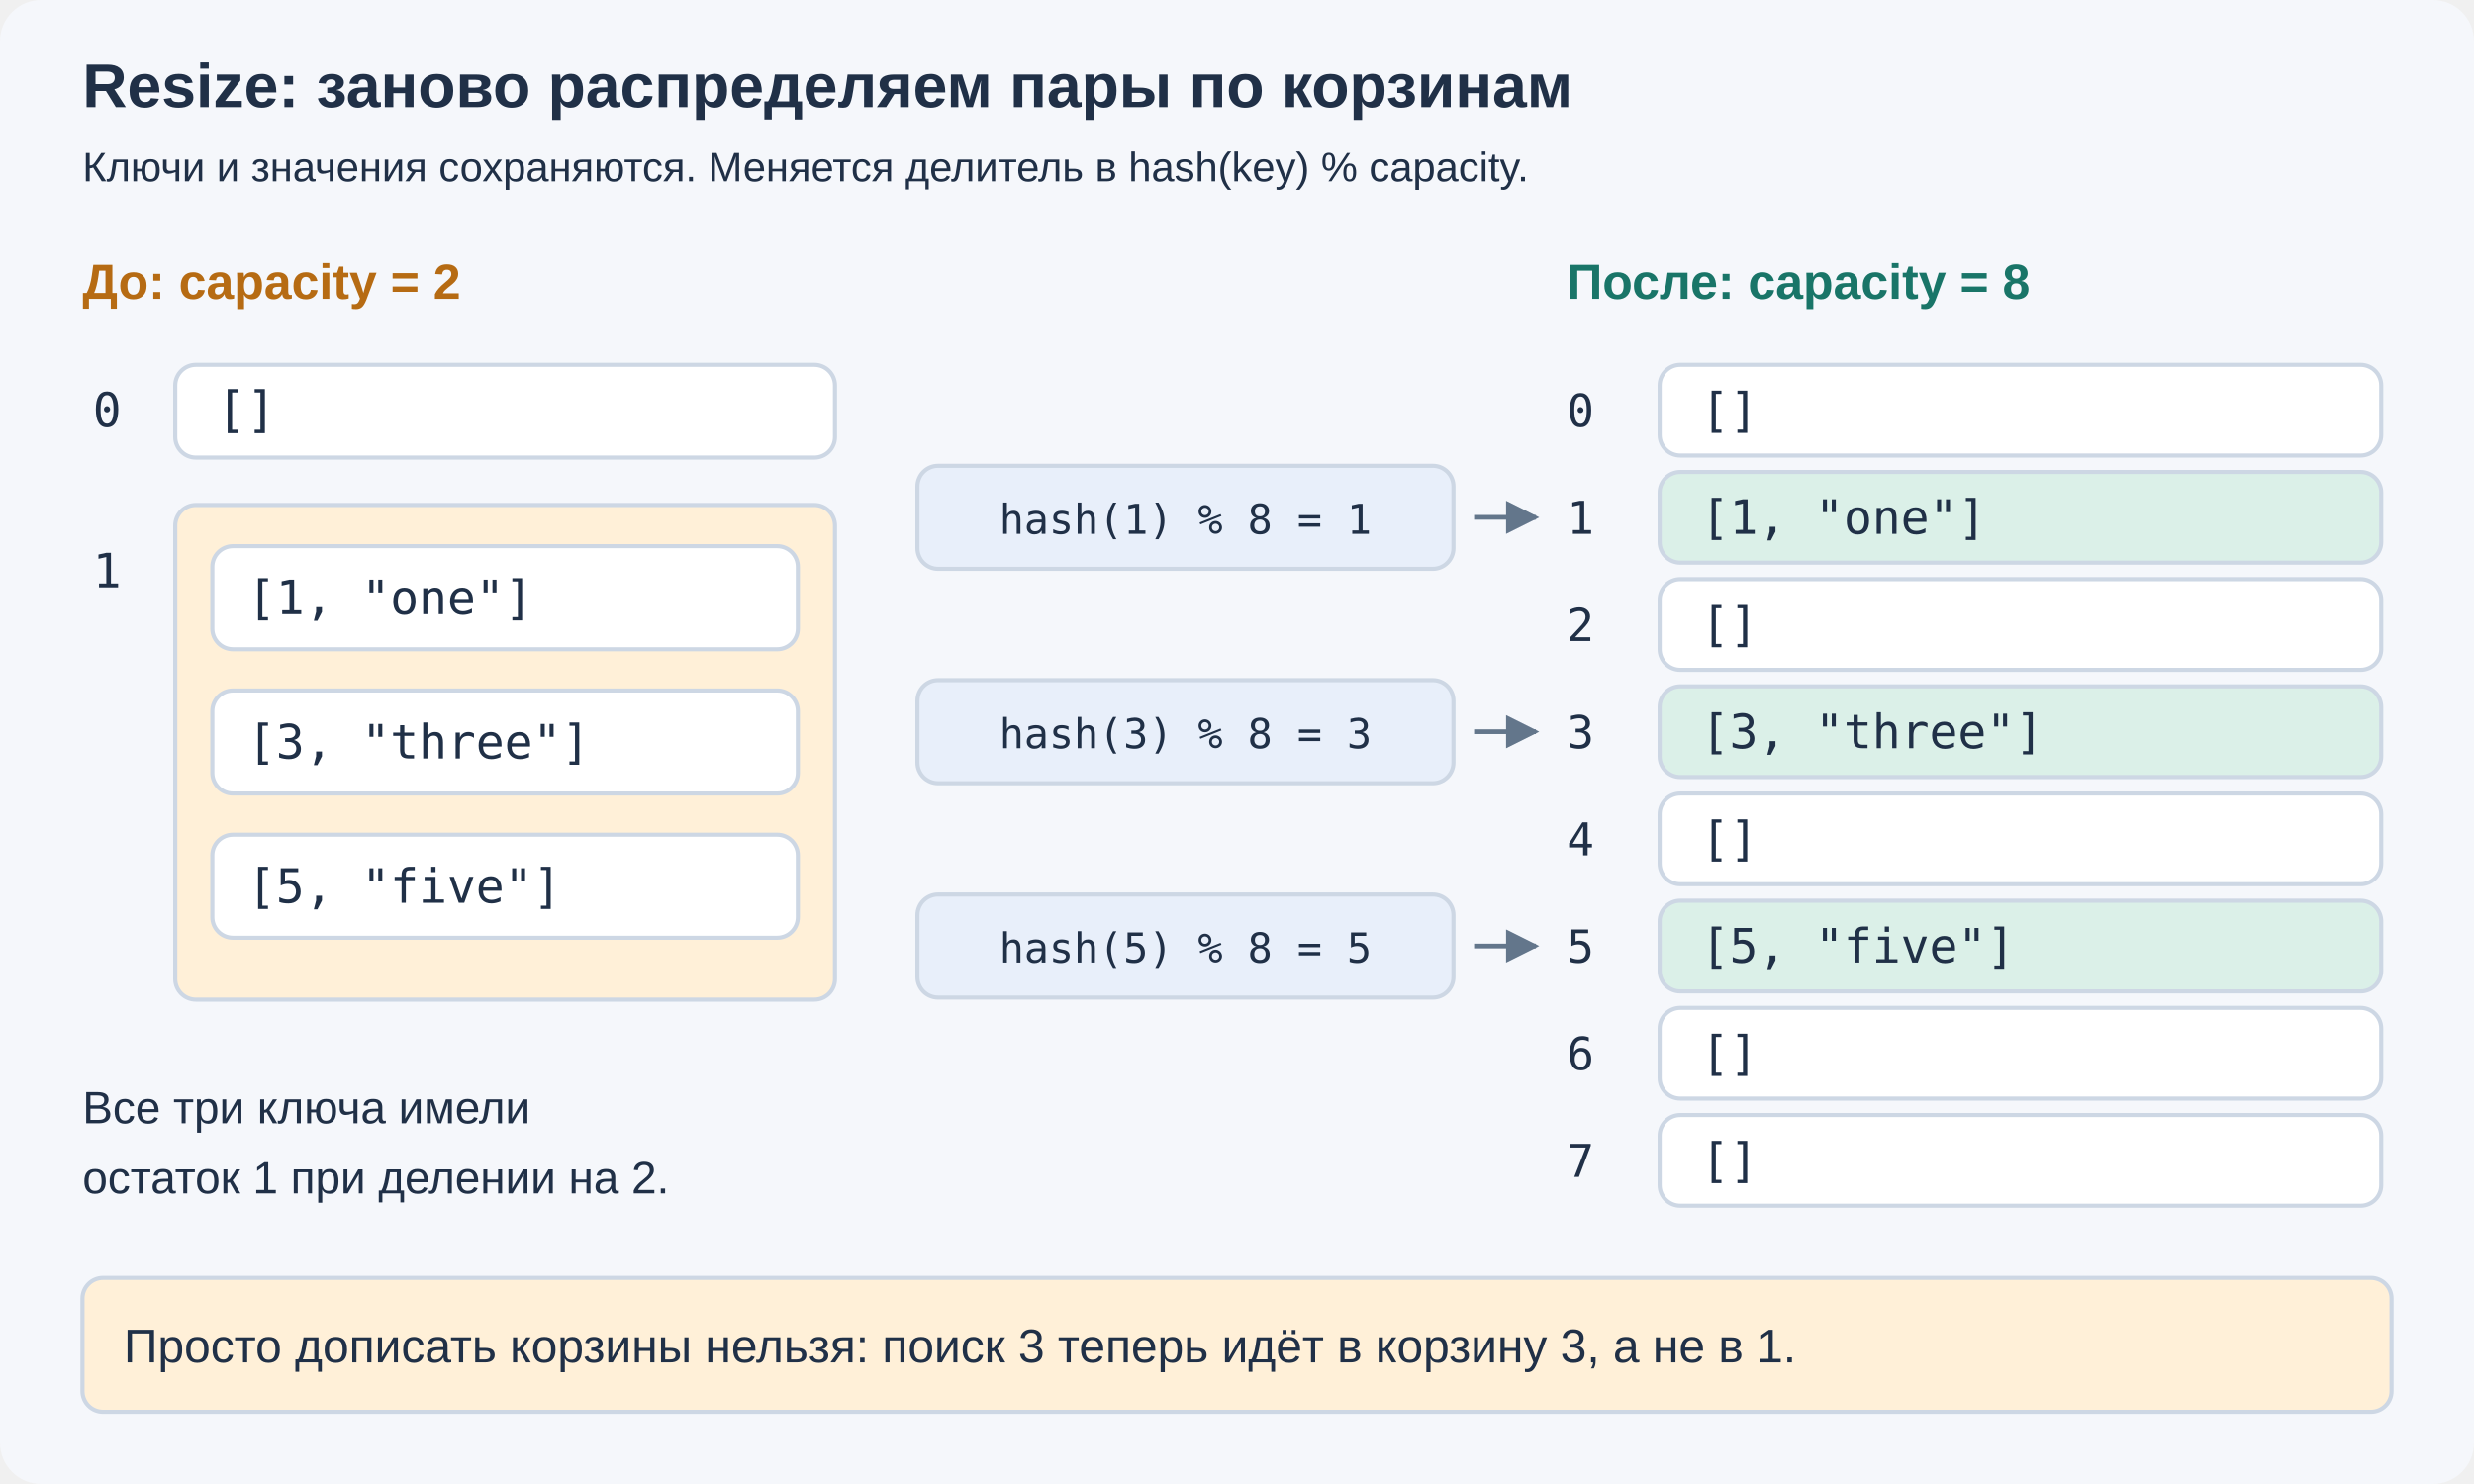
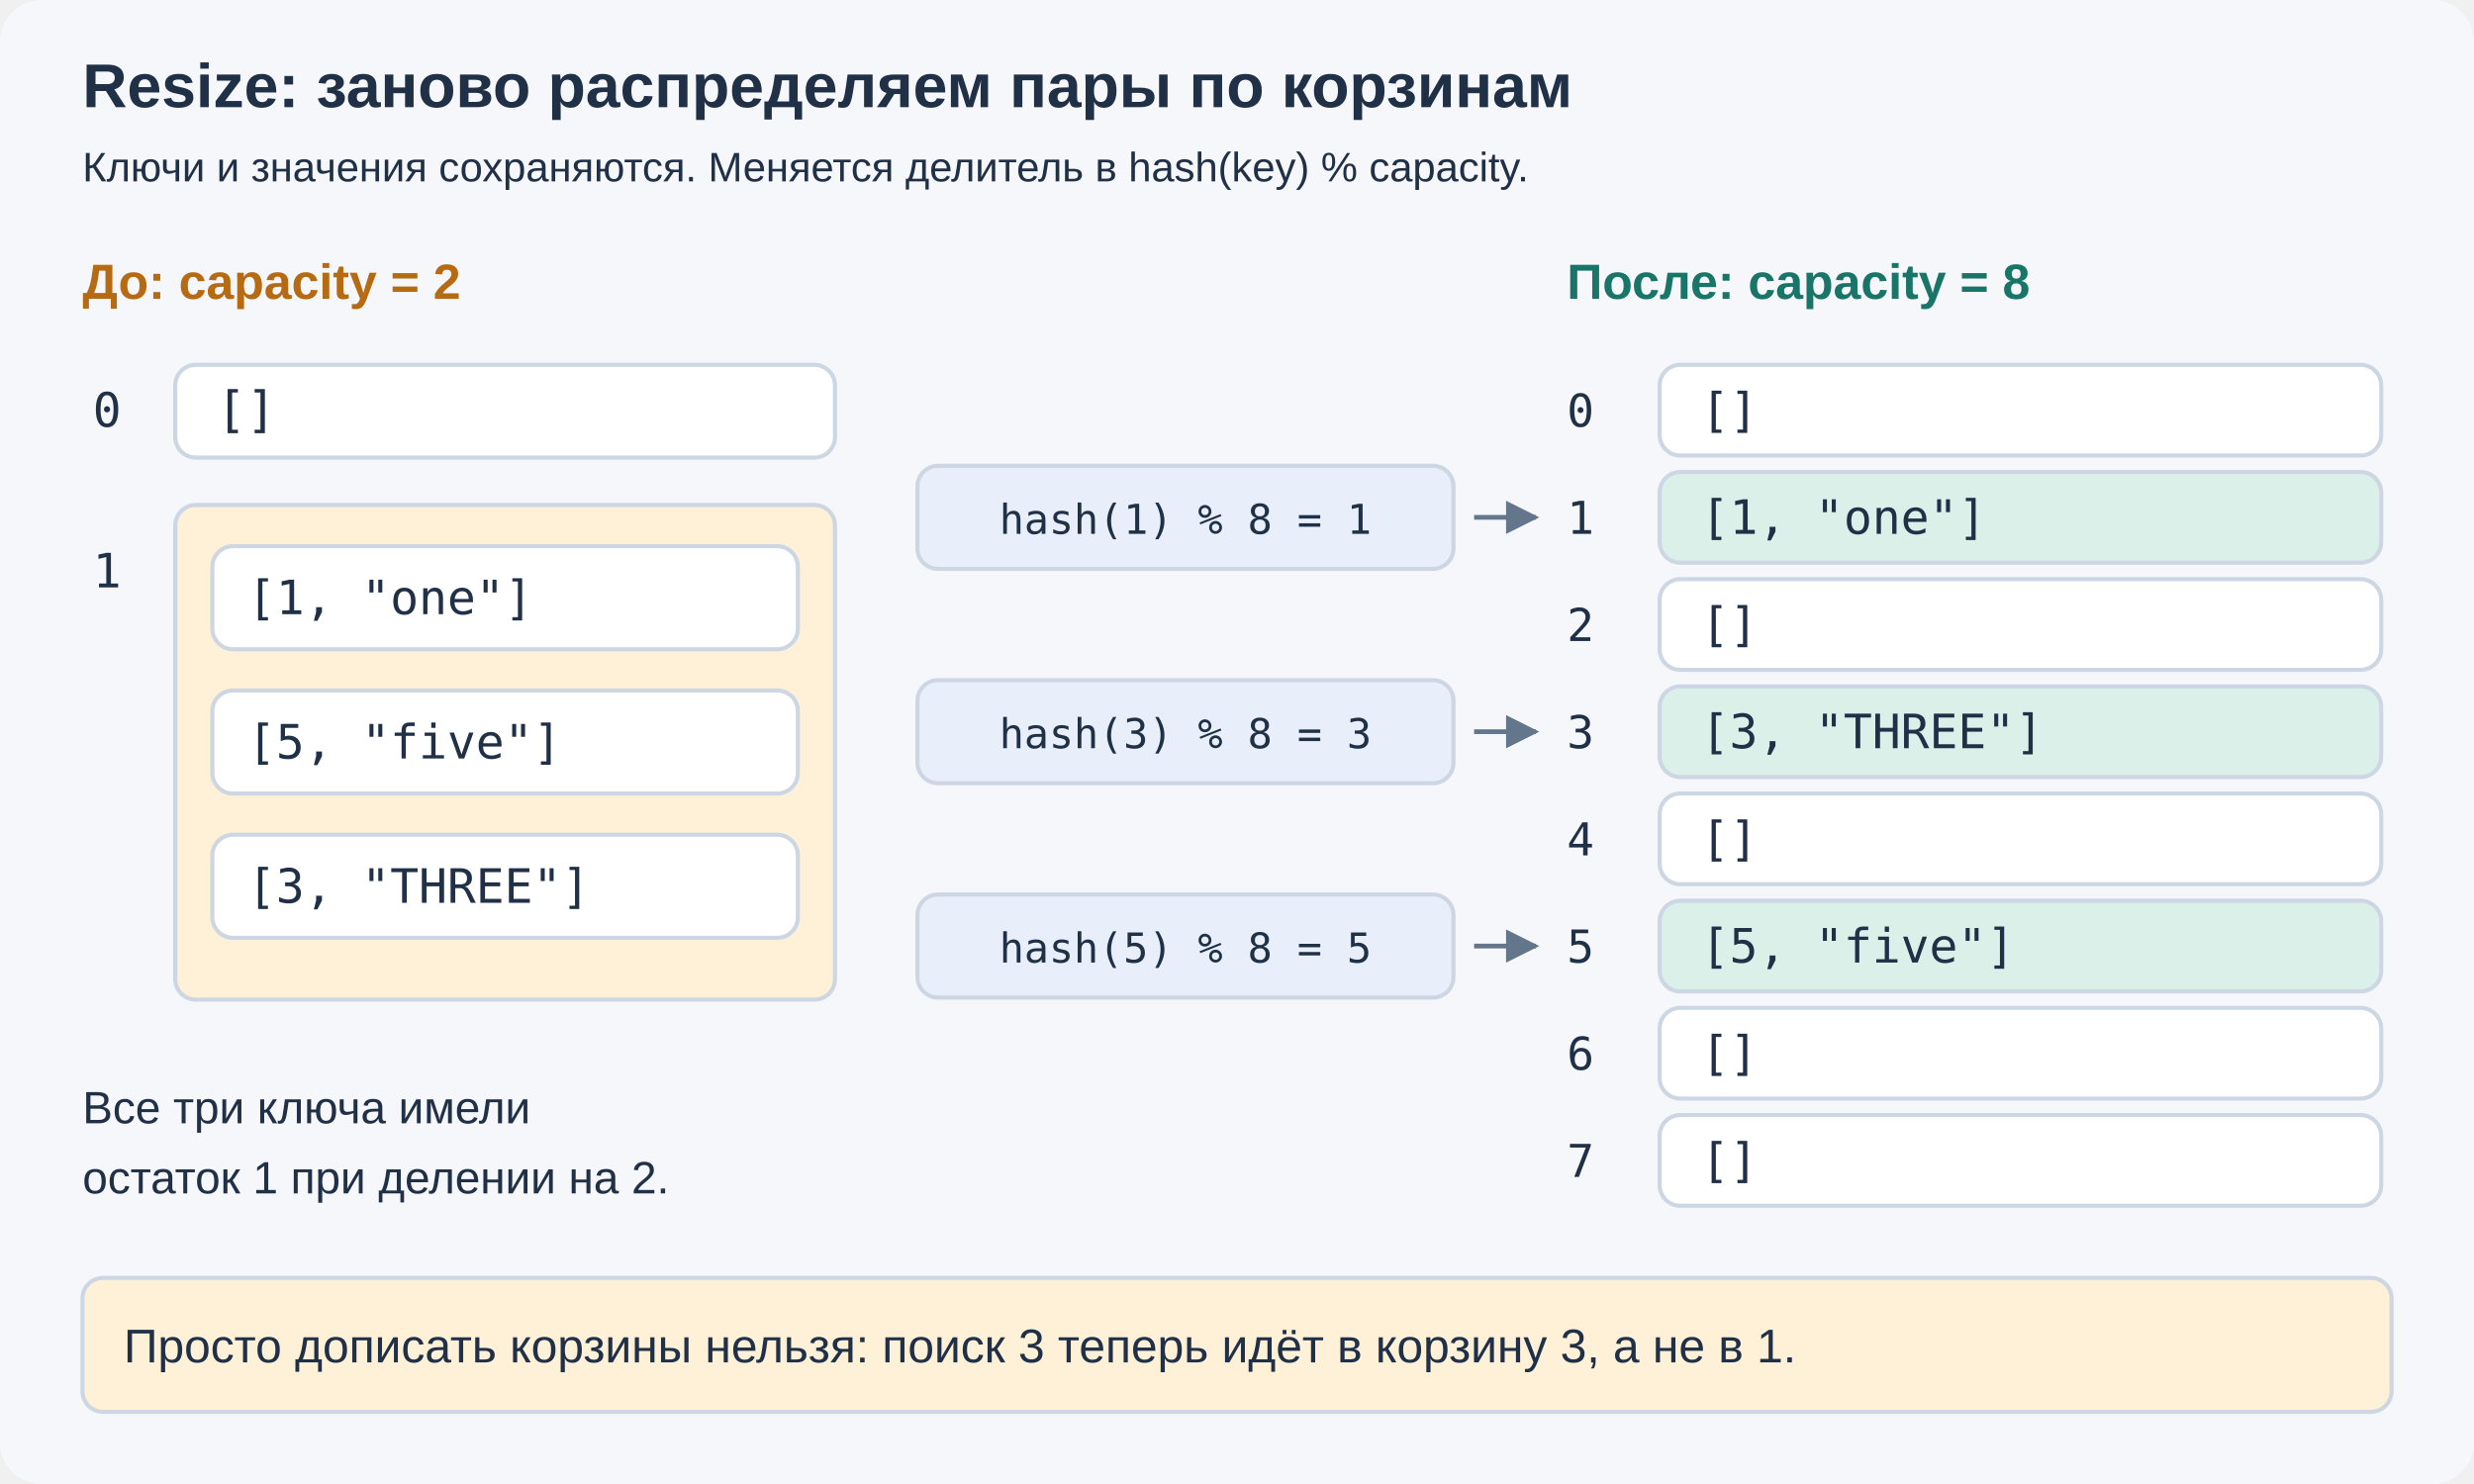
<svg xmlns="http://www.w3.org/2000/svg" width="1200" height="720" viewBox="0 0 1200 720" role="img">
  <defs>
    <marker id="arrow" viewBox="0 0 10 10" refX="9" refY="5" markerWidth="7" markerHeight="7" orient="auto">
      <path d="M0 0L10 5L0 10Z" fill="#63768b" />
    </marker>
  </defs>
  <style>text{font-family:Arial,DejaVu Sans,sans-serif}.mono{font-family:Menlo,DejaVu Sans Mono,monospace}</style>
  <rect width="1200" height="720" rx="20" fill="#f5f7fb" />
  <text x="40" y="52" font-size="30" fill="#203047" font-weight="700" text-anchor="start" class="">Resize: заново распределяем пары по корзинам</text>
  <text x="40" y="88" font-size="20" fill="#203047" font-weight="400" text-anchor="start" class="">Ключи и значения сохраняются. Меняется делитель в hash(key) % capacity.</text>
  <text x="40" y="145" font-size="24" fill="#b66b13" font-weight="700" text-anchor="start" class="">До: capacity = 2</text>
  <text x="760" y="145" font-size="24" fill="#197568" font-weight="700" text-anchor="start" class="">После: capacity = 8</text>
  <text x="45" y="207" font-size="23" fill="#203047" font-weight="400" text-anchor="start" class="mono">0</text>
  <rect x="85" y="177" width="320" height="45" rx="10" fill="#ffffff" stroke="#cdd7e4" stroke-width="2" />
  <text x="105" y="207" font-size="24" fill="#203047" font-weight="400" text-anchor="start" class="mono">[]</text>
  <text x="45" y="285" font-size="23" fill="#203047" font-weight="400" text-anchor="start" class="mono">1</text>
  <rect x="85" y="245" width="320" height="240" rx="10" fill="#fff0d8" stroke="#cdd7e4" stroke-width="2" />
  <rect x="103" y="265" width="284" height="50" rx="10" fill="#ffffff" stroke="#cdd7e4" stroke-width="2" />
  <text x="120" y="298" font-size="23" fill="#203047" font-weight="400" text-anchor="start" class="mono">[1, "one"]</text>
  <rect x="103" y="335" width="284" height="50" rx="10" fill="#ffffff" stroke="#cdd7e4" stroke-width="2" />
-   <text x="120" y="368" font-size="23" fill="#203047" font-weight="400" text-anchor="start" class="mono">[3, "three"]</text>
+   <text x="120" y="368" font-size="23" fill="#203047" font-weight="400" text-anchor="start" class="mono">[5, "five"]</text>
  <rect x="103" y="405" width="284" height="50" rx="10" fill="#ffffff" stroke="#cdd7e4" stroke-width="2" />
-   <text x="120" y="438" font-size="23" fill="#203047" font-weight="400" text-anchor="start" class="mono">[5, "five"]</text>
+   <text x="120" y="438" font-size="23" fill="#203047" font-weight="400" text-anchor="start" class="mono">[3, "THREE"]</text>
  <text x="760" y="207" font-size="22" fill="#203047" font-weight="400" text-anchor="start" class="mono">0</text>
  <rect x="805" y="177" width="350" height="44" rx="10" fill="#ffffff" stroke="#cdd7e4" stroke-width="2" />
  <text x="825" y="207" font-size="23" fill="#203047" font-weight="400" text-anchor="start" class="mono">[]</text>
  <text x="760" y="259" font-size="22" fill="#203047" font-weight="400" text-anchor="start" class="mono">1</text>
  <rect x="805" y="229" width="350" height="44" rx="10" fill="#dbf0e8" stroke="#cdd7e4" stroke-width="2" />
  <text x="825" y="259" font-size="23" fill="#203047" font-weight="400" text-anchor="start" class="mono">[1, "one"]</text>
  <text x="760" y="311" font-size="22" fill="#203047" font-weight="400" text-anchor="start" class="mono">2</text>
  <rect x="805" y="281" width="350" height="44" rx="10" fill="#ffffff" stroke="#cdd7e4" stroke-width="2" />
  <text x="825" y="311" font-size="23" fill="#203047" font-weight="400" text-anchor="start" class="mono">[]</text>
  <text x="760" y="363" font-size="22" fill="#203047" font-weight="400" text-anchor="start" class="mono">3</text>
  <rect x="805" y="333" width="350" height="44" rx="10" fill="#dbf0e8" stroke="#cdd7e4" stroke-width="2" />
-   <text x="825" y="363" font-size="23" fill="#203047" font-weight="400" text-anchor="start" class="mono">[3, "three"]</text>
+   <text x="825" y="363" font-size="23" fill="#203047" font-weight="400" text-anchor="start" class="mono">[3, "THREE"]</text>
  <text x="760" y="415" font-size="22" fill="#203047" font-weight="400" text-anchor="start" class="mono">4</text>
  <rect x="805" y="385" width="350" height="44" rx="10" fill="#ffffff" stroke="#cdd7e4" stroke-width="2" />
  <text x="825" y="415" font-size="23" fill="#203047" font-weight="400" text-anchor="start" class="mono">[]</text>
  <text x="760" y="467" font-size="22" fill="#203047" font-weight="400" text-anchor="start" class="mono">5</text>
  <rect x="805" y="437" width="350" height="44" rx="10" fill="#dbf0e8" stroke="#cdd7e4" stroke-width="2" />
  <text x="825" y="467" font-size="23" fill="#203047" font-weight="400" text-anchor="start" class="mono">[5, "five"]</text>
  <text x="760" y="519" font-size="22" fill="#203047" font-weight="400" text-anchor="start" class="mono">6</text>
  <rect x="805" y="489" width="350" height="44" rx="10" fill="#ffffff" stroke="#cdd7e4" stroke-width="2" />
  <text x="825" y="519" font-size="23" fill="#203047" font-weight="400" text-anchor="start" class="mono">[]</text>
  <text x="760" y="571" font-size="22" fill="#203047" font-weight="400" text-anchor="start" class="mono">7</text>
  <rect x="805" y="541" width="350" height="44" rx="10" fill="#ffffff" stroke="#cdd7e4" stroke-width="2" />
  <text x="825" y="571" font-size="23" fill="#203047" font-weight="400" text-anchor="start" class="mono">[]</text>
  <rect x="445" y="226" width="260" height="50" rx="10" fill="#e8effa" stroke="#cdd7e4" stroke-width="2" />
  <text x="575" y="259" font-size="20" fill="#203047" font-weight="400" text-anchor="middle" class="mono">hash(1) % 8 = 1</text>
  <path d="M715 251L745 251" fill="none" stroke="#63768b" stroke-width="2.3" marker-end="url(#arrow)" />
  <rect x="445" y="330" width="260" height="50" rx="10" fill="#e8effa" stroke="#cdd7e4" stroke-width="2" />
  <text x="575" y="363" font-size="20" fill="#203047" font-weight="400" text-anchor="middle" class="mono">hash(3) % 8 = 3</text>
  <path d="M715 355L745 355" fill="none" stroke="#63768b" stroke-width="2.3" marker-end="url(#arrow)" />
  <rect x="445" y="434" width="260" height="50" rx="10" fill="#e8effa" stroke="#cdd7e4" stroke-width="2" />
  <text x="575" y="467" font-size="20" fill="#203047" font-weight="400" text-anchor="middle" class="mono">hash(5) % 8 = 5</text>
  <path d="M715 459L745 459" fill="none" stroke="#63768b" stroke-width="2.3" marker-end="url(#arrow)" />
  <text x="40" y="545" font-size="22" fill="#203047" font-weight="400" text-anchor="start" class="">Все три ключа имели</text>
  <text x="40" y="579" font-size="22" fill="#203047" font-weight="400" text-anchor="start" class="">остаток 1 при делении на 2.</text>
  <rect x="40" y="620" width="1120" height="65" rx="10" fill="#fff0d8" stroke="#cdd7e4" stroke-width="2" />
  <text x="60" y="661" font-size="23" fill="#203047" font-weight="400" text-anchor="start" class="">Просто дописать корзины нельзя: поиск 3 теперь идёт в корзину 3, а не в 1.</text>
</svg>
